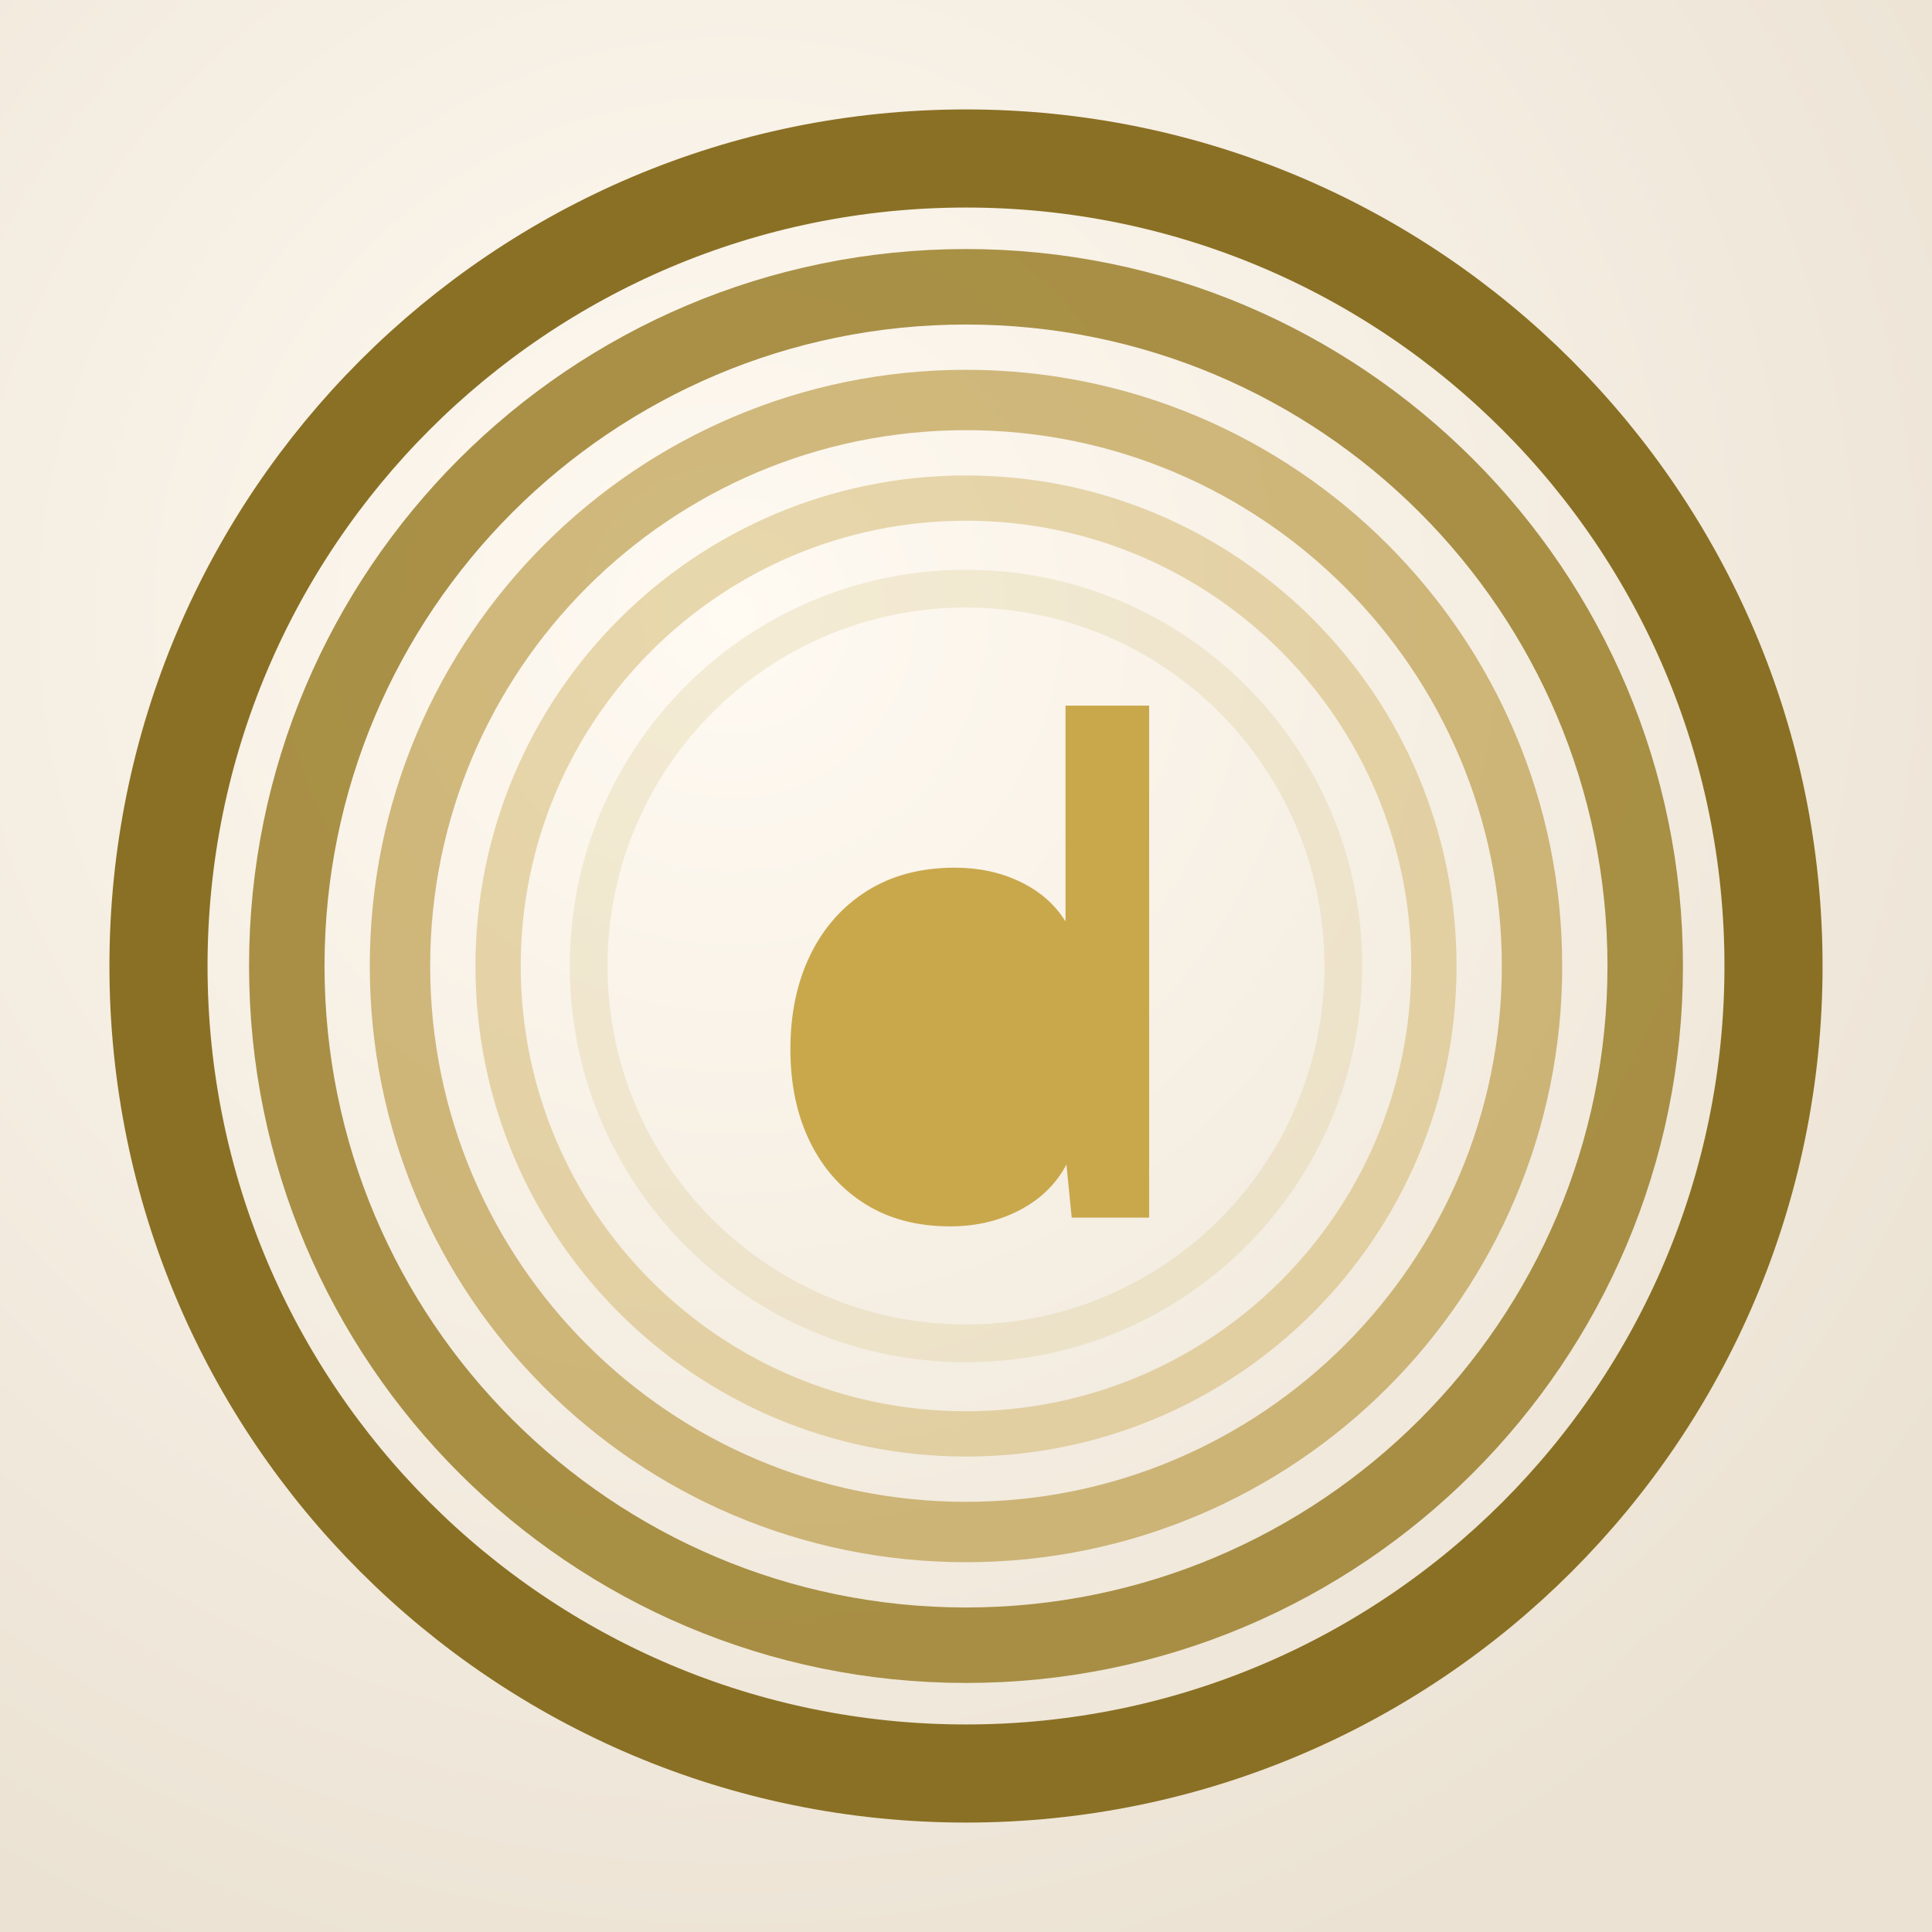
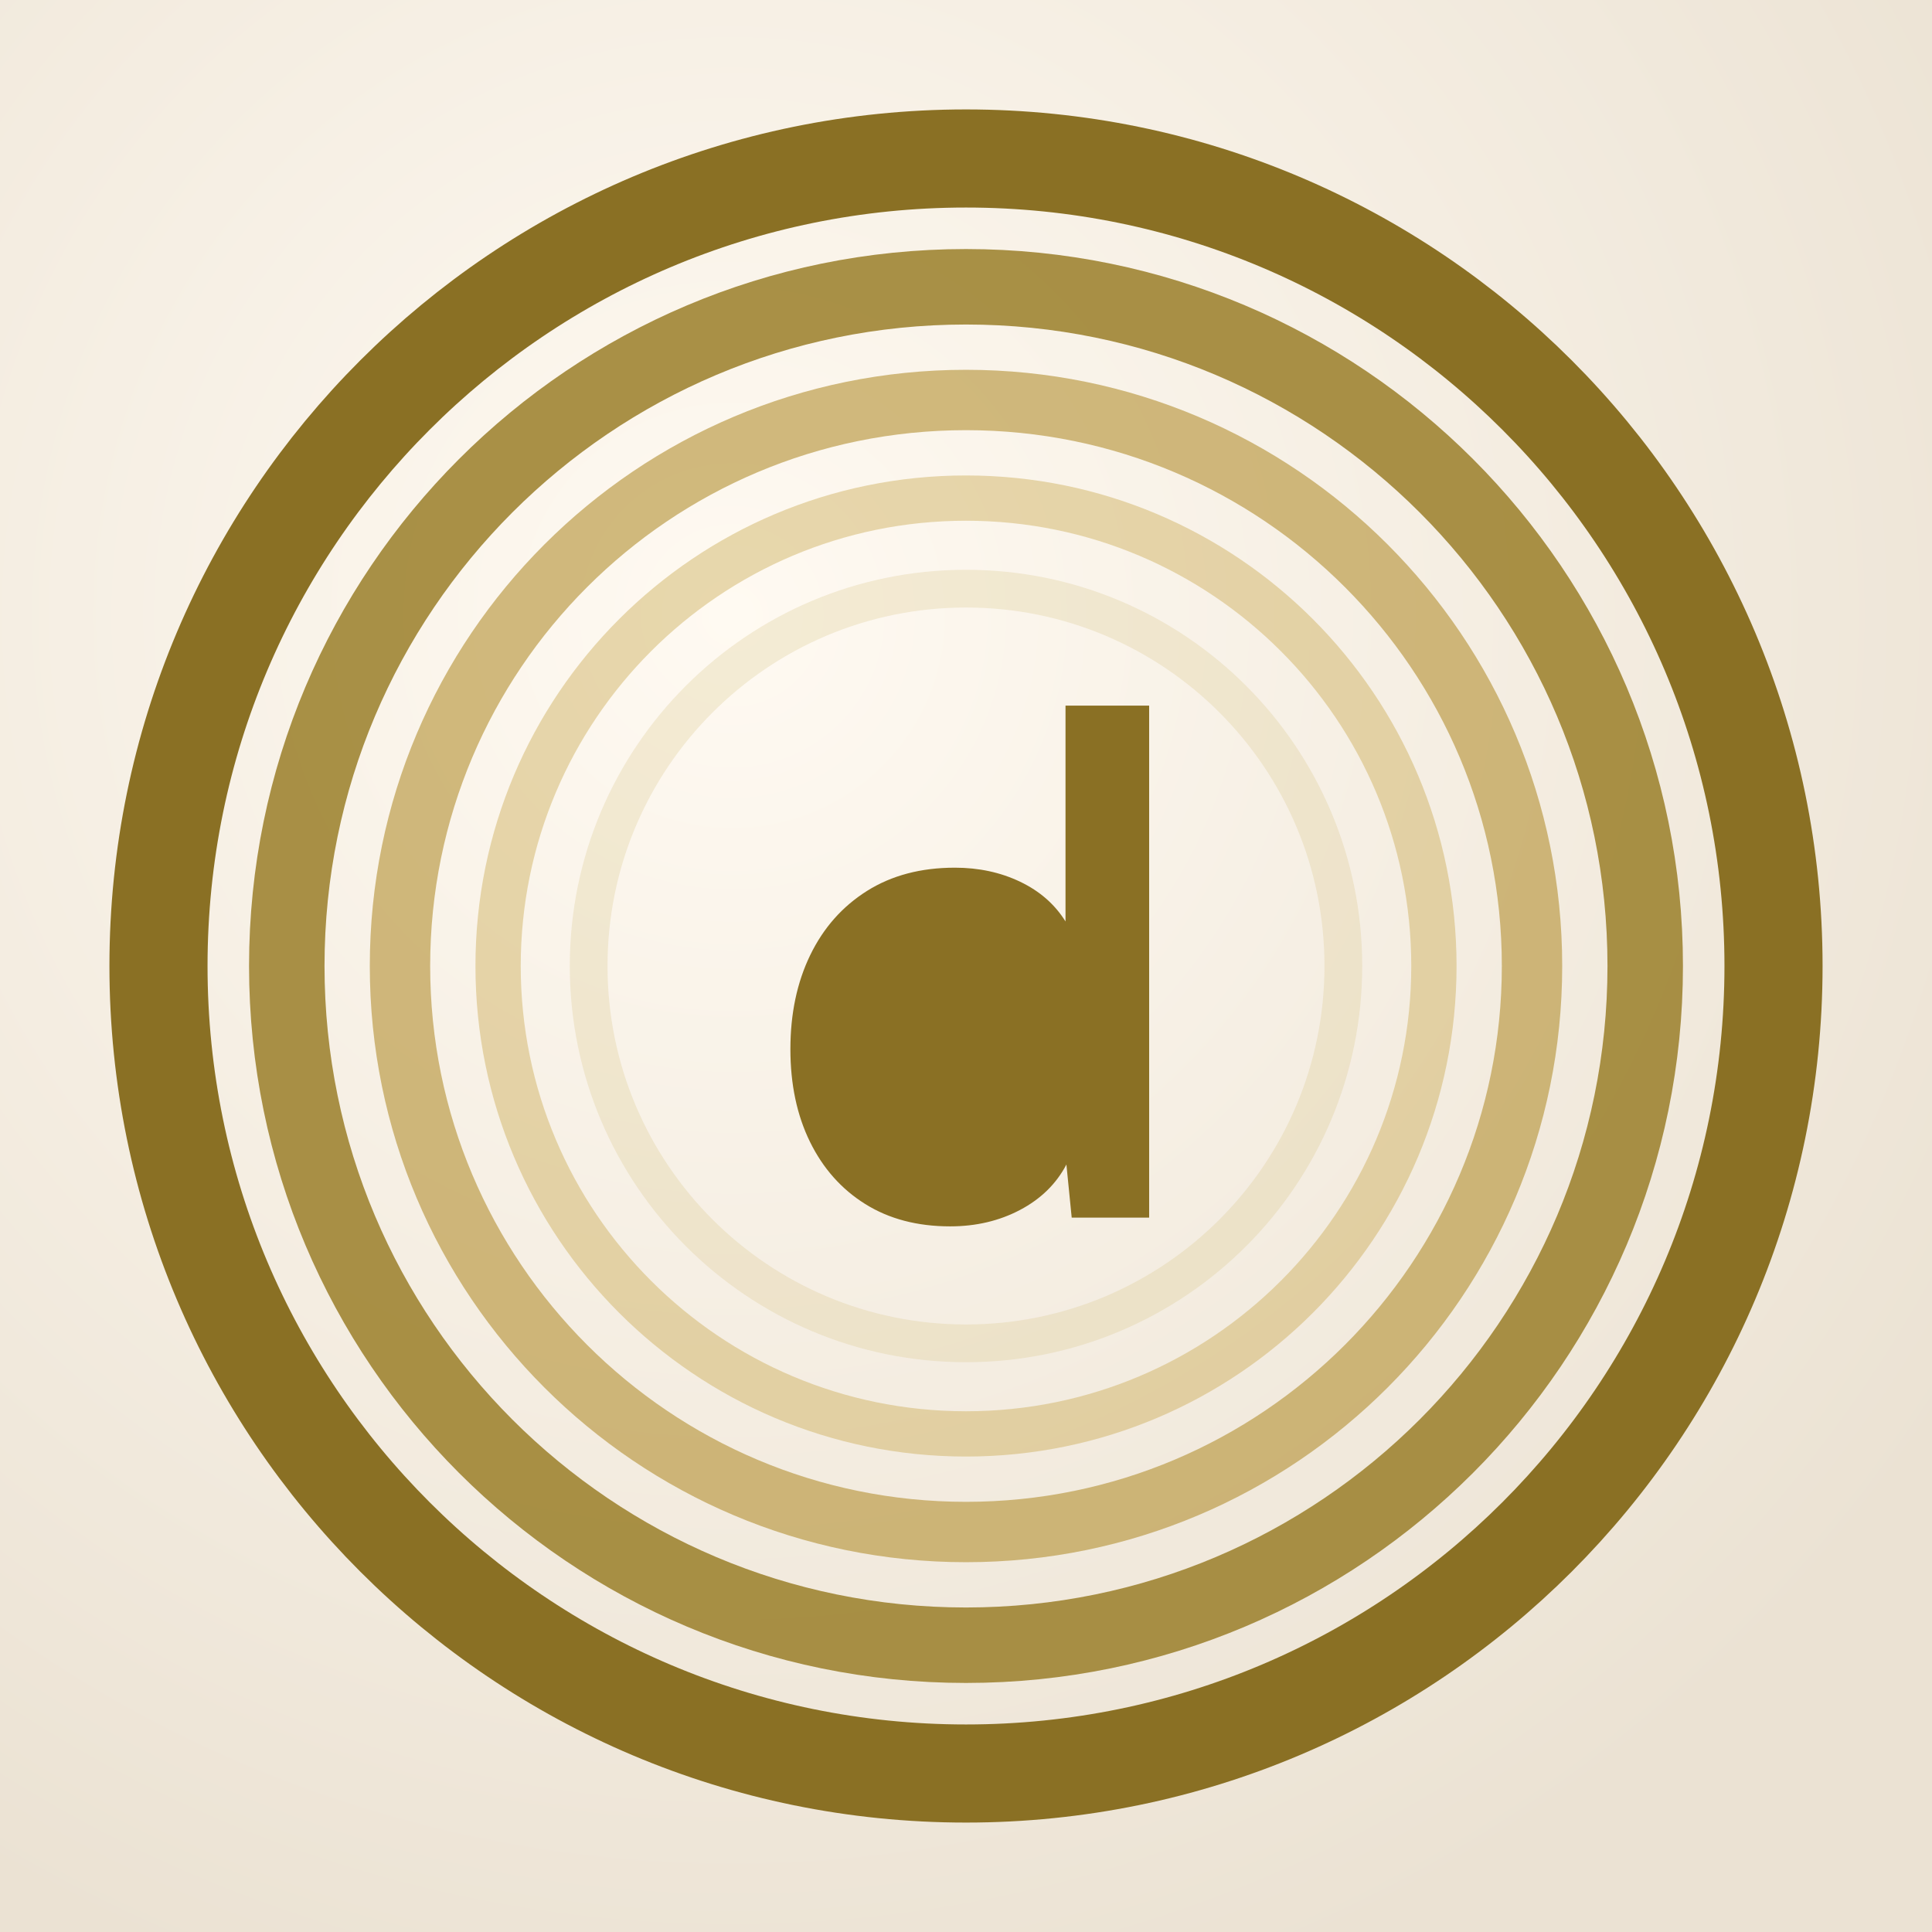
<svg xmlns="http://www.w3.org/2000/svg" width="512" height="512" viewBox="0 0 512 512" role="img" aria-label="Digli app icon">
  <defs>
    <radialGradient id="paper" cx="38%" cy="32%" r="75%">
      <stop offset="0%" stop-color="#fffaf2" />
      <stop offset="100%" stop-color="#ebe2d3" />
    </radialGradient>
  </defs>
  <rect width="512" height="512" fill="url(#paper)" />
  <circle cx="256" cy="256" r="214" fill="none" stroke="#8a7024" stroke-width="26" opacity="1" />
  <circle cx="256" cy="256" r="180" fill="none" stroke="#9e8230" stroke-width="20" opacity="0.88" />
  <circle cx="256" cy="256" r="150" fill="none" stroke="#b8973f" stroke-width="16" opacity="0.65" />
  <circle cx="256" cy="256" r="124" fill="none" stroke="#c9a84c" stroke-width="12" opacity="0.42" />
  <circle cx="256" cy="256" r="100" fill="none" stroke="#d8c488" stroke-width="10" opacity="0.28" />
-   <path fill="#c9a84c" d="M251.787 325.0Q238.772 325.0 229.303 319.085Q219.834 313.17 214.648 302.589Q209.463 292.008 209.463 278.046Q209.463 263.956 214.712 253.12Q219.962 242.284 229.75 236.114Q239.538 229.944 253.063 229.944Q262.559 229.944 270.351 233.671Q278.144 237.399 282.372 244.198V187H304.537V322.685H284.013L282.609 308.614Q278.581 316.287 270.324 320.644Q262.067 325.0 251.787 325.0Z" />
+   <path fill="#8a7024" d="M251.787 325.0Q238.772 325.0 229.303 319.085Q219.834 313.17 214.648 302.589Q209.463 292.008 209.463 278.046Q209.463 263.956 214.712 253.12Q219.962 242.284 229.75 236.114Q239.538 229.944 253.063 229.944Q262.559 229.944 270.351 233.671Q278.144 237.399 282.372 244.198V187H304.537V322.685H284.013L282.609 308.614Q278.581 316.287 270.324 320.644Q262.067 325.0 251.787 325.0Z" />
</svg>
